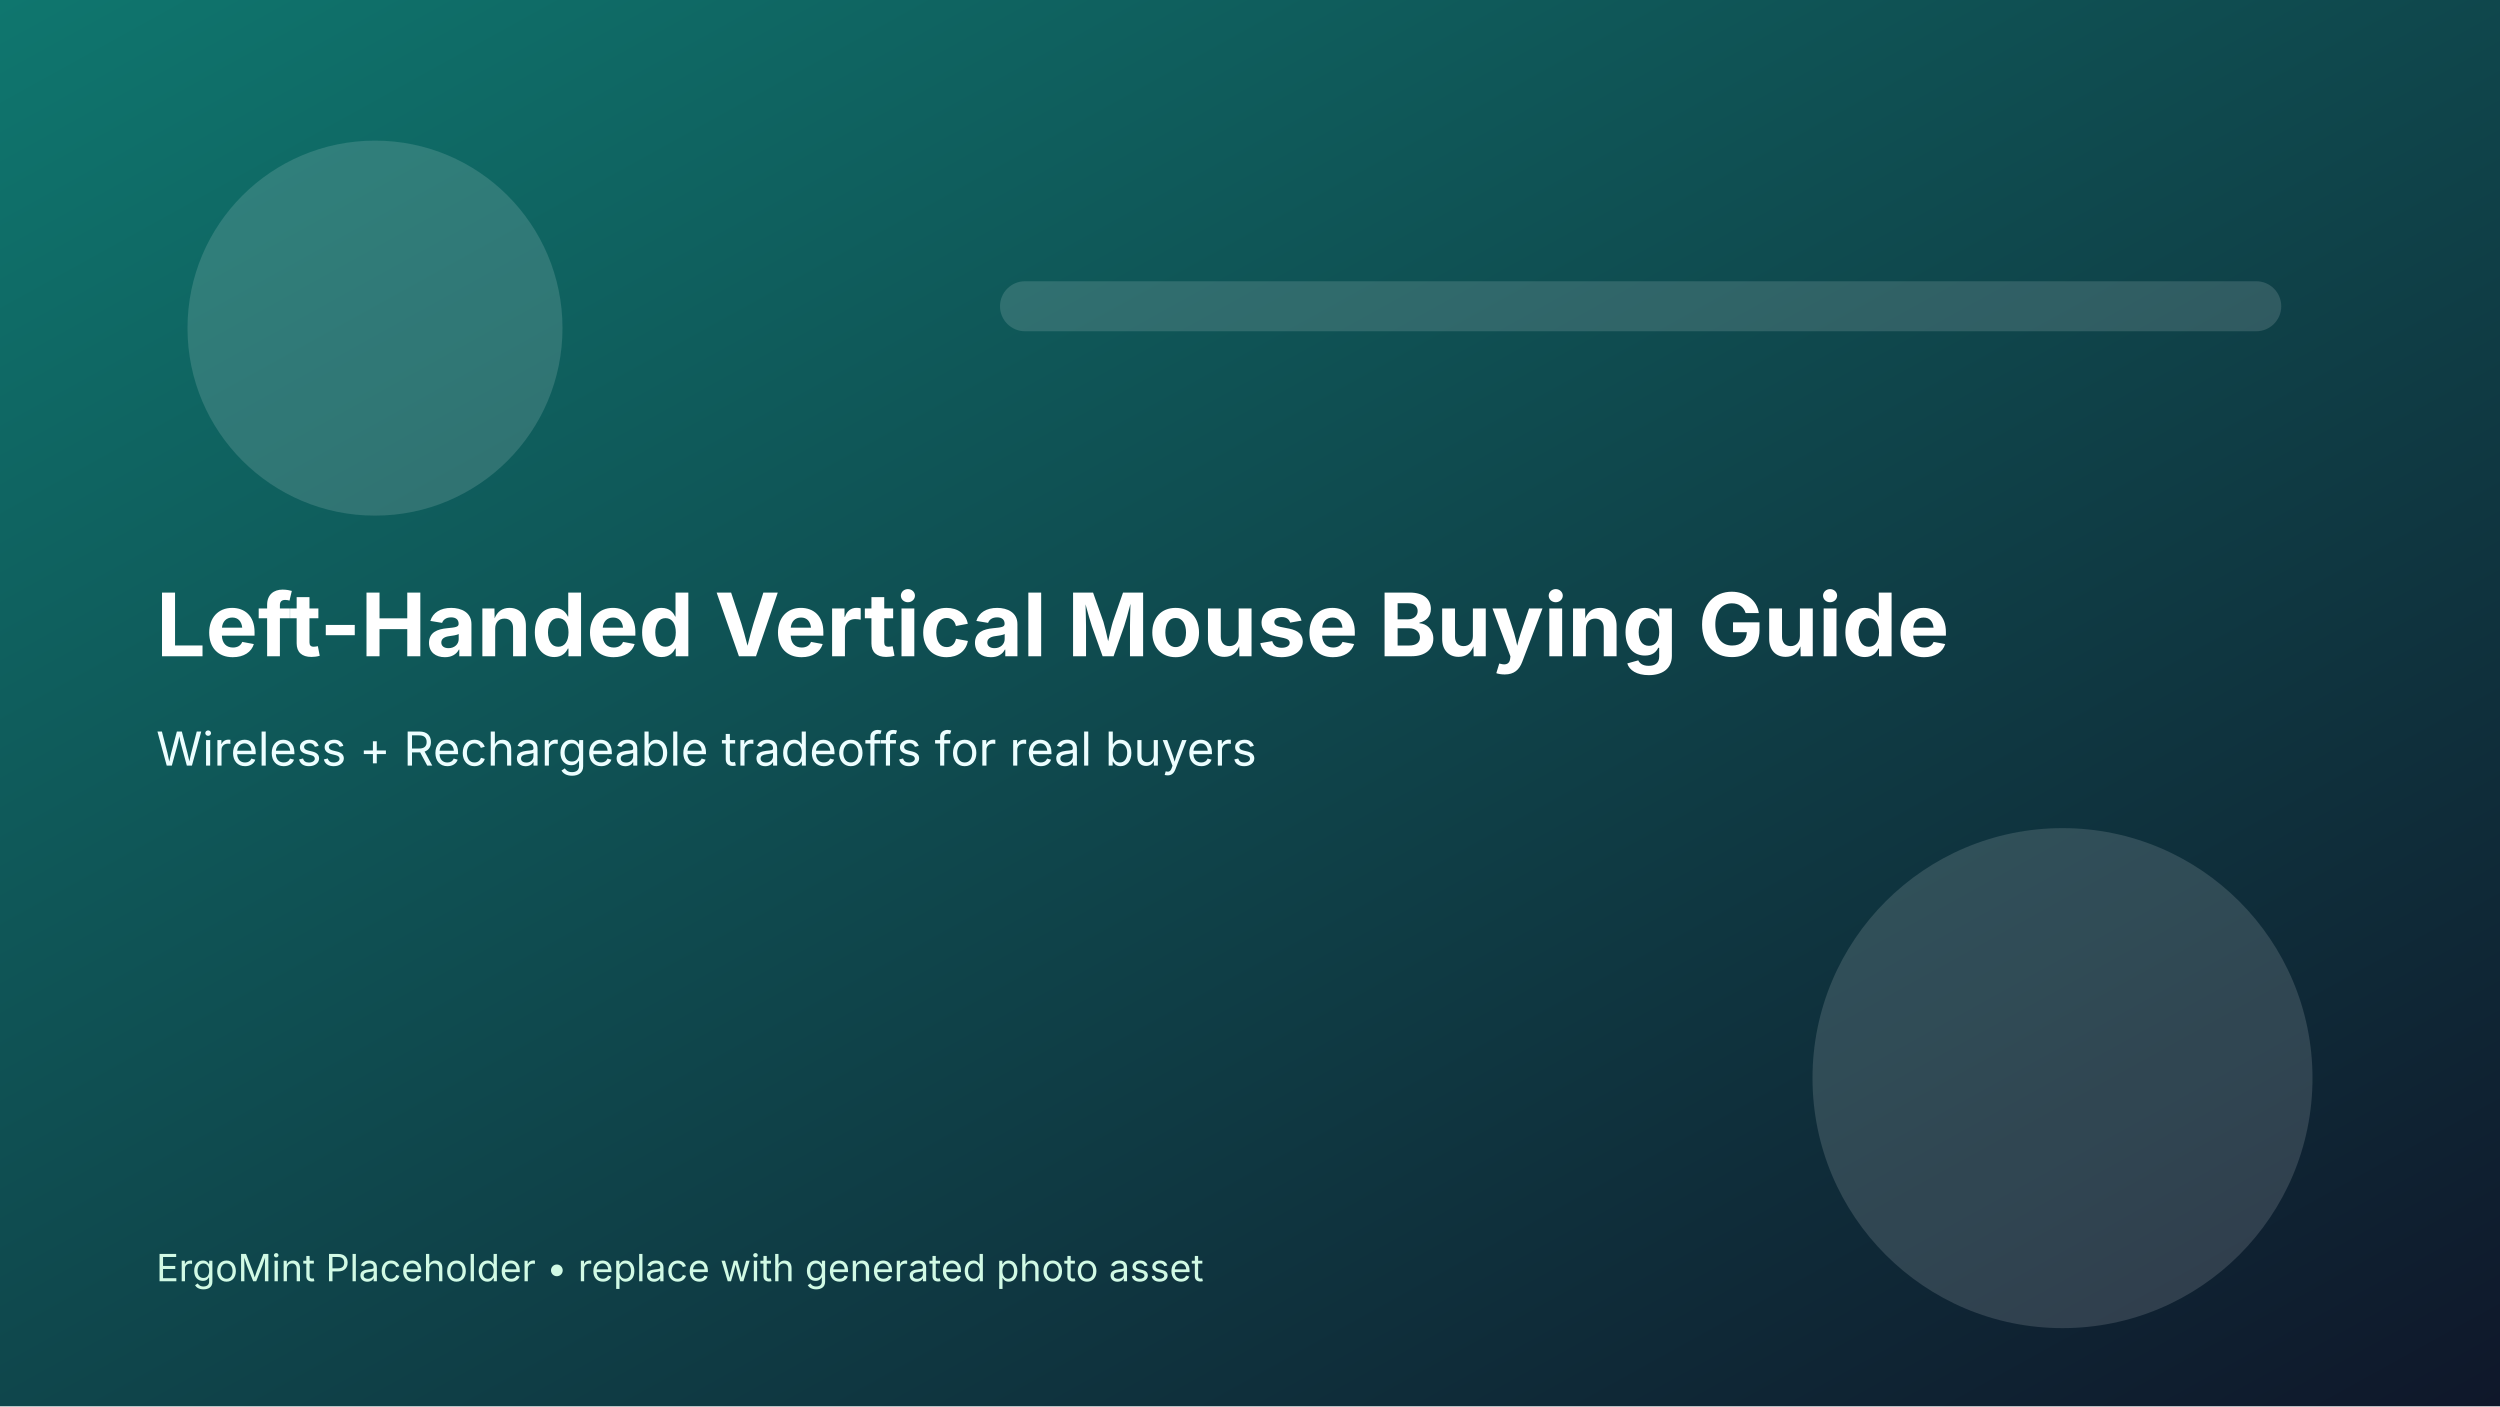
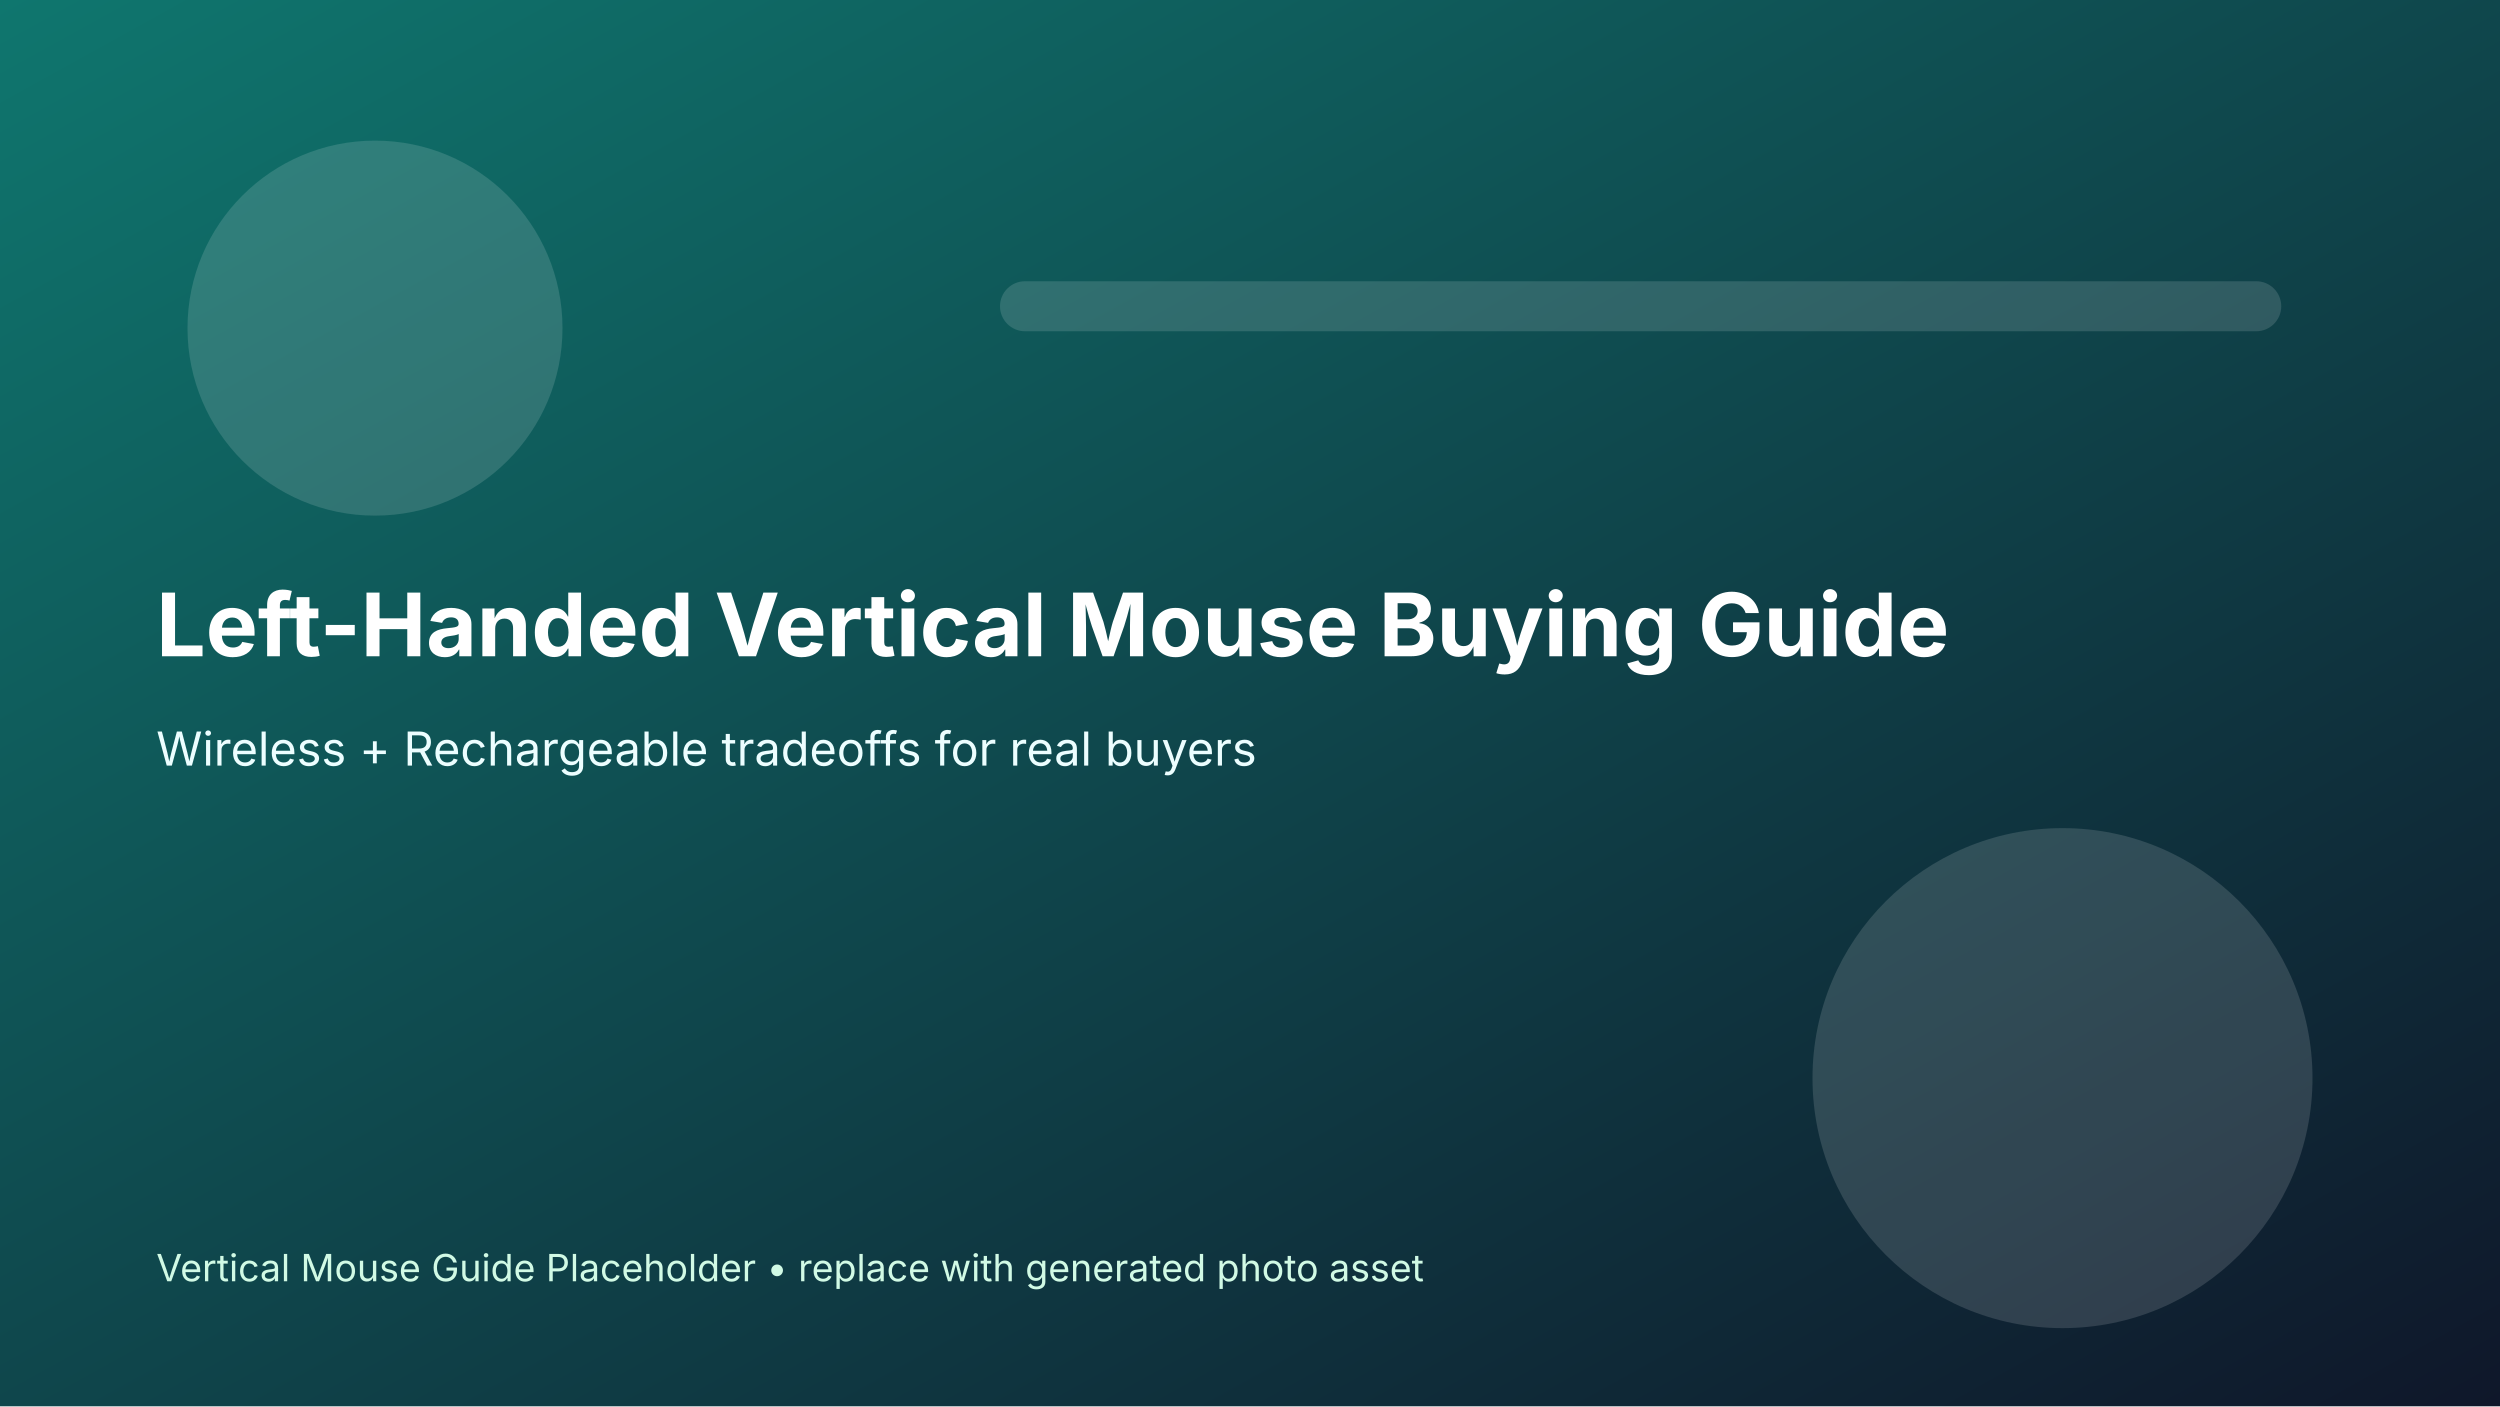
<svg xmlns="http://www.w3.org/2000/svg" width="1600" height="900" viewBox="0 0 1600 900" role="img" aria-label="Left-Handed Vertical Mouse Buying Guide">
  <defs>
    <linearGradient id="g" x1="0" y1="0" x2="1" y2="1">
      <stop offset="0%" stop-color="#0f766e" />
      <stop offset="100%" stop-color="#0f172a" />
    </linearGradient>
  </defs>
  <rect width="1600" height="900" fill="url(#g)" />
  <g opacity="0.14" fill="#ffffff">
    <circle cx="240" cy="210" r="120" />
    <circle cx="1320" cy="690" r="160" />
    <rect x="640" y="180" width="820" height="32" rx="16" />
  </g>
  <text x="100" y="420" font-family="Inter,Arial,sans-serif" font-size="56" fill="#ffffff" font-weight="700">Left-Handed Vertical Mouse Buying Guide</text>
  <text x="100" y="490" font-family="Inter,Arial,sans-serif" font-size="30" fill="#ecfeff">Wireless + Rechargeable tradeoffs for real buyers</text>
-   <text x="100" y="820" font-family="Inter,Arial,sans-serif" font-size="24" fill="#d1fae5">ErgoMint Placeholder • replace with generated photo asset</text>
+   <text x="100" y="820" font-family="Inter,Arial,sans-serif" font-size="24" fill="#d1fae5">Vertical Mouse Guide Placeholder • replace with generated photo asset</text>
</svg>
